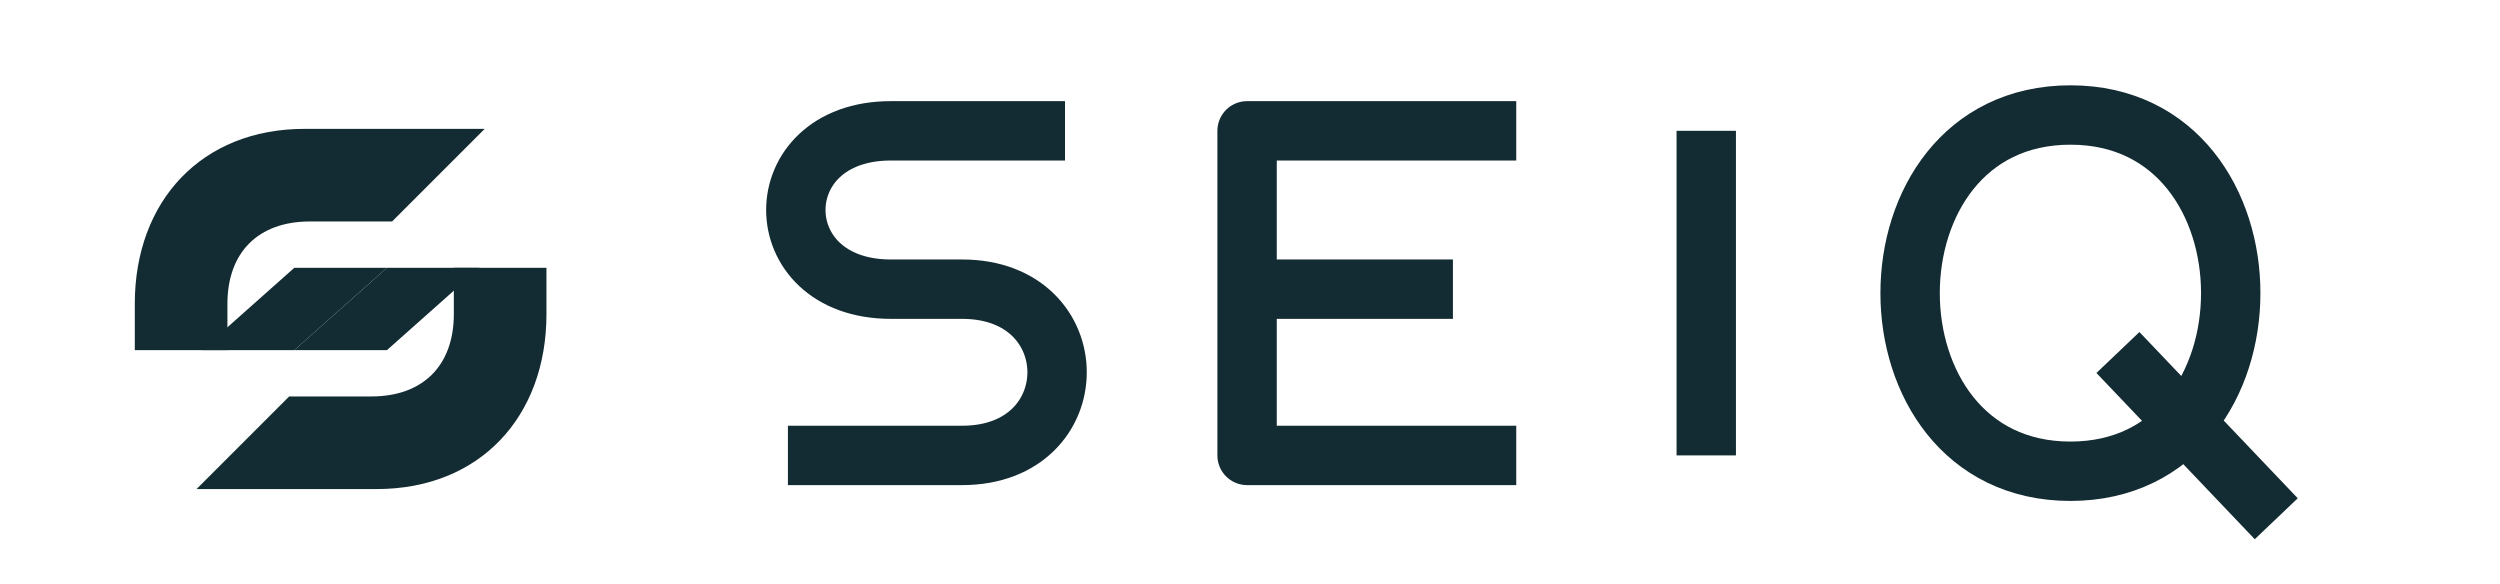
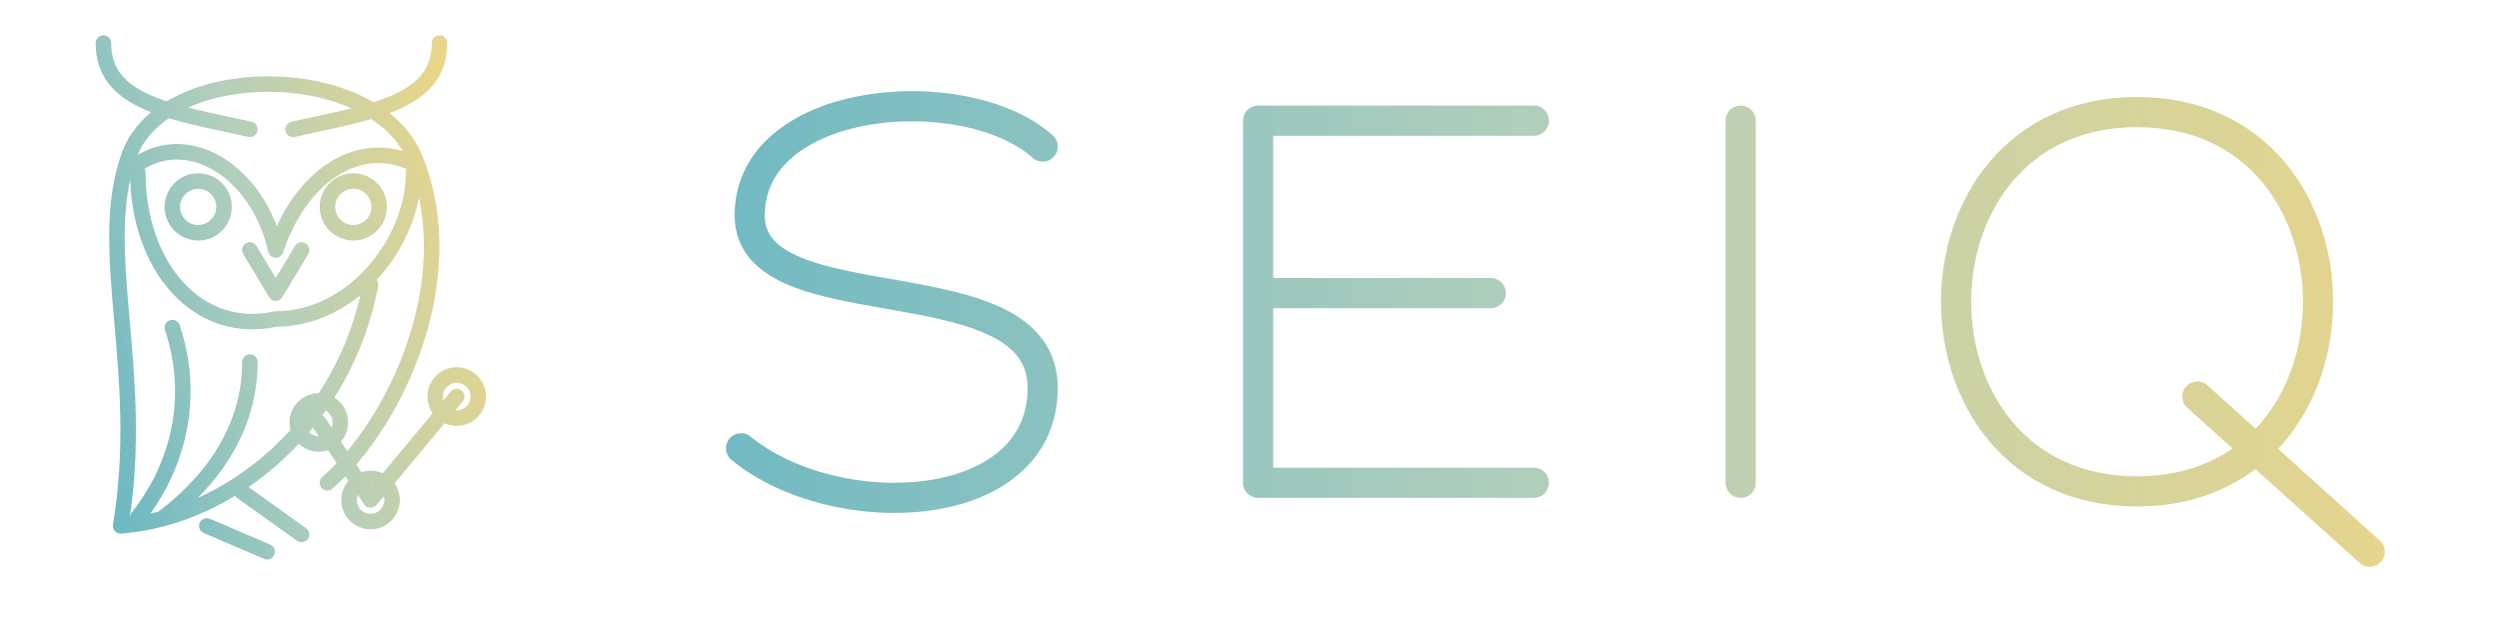
- <svg xmlns="http://www.w3.org/2000/svg" viewBox="0 0 300 70" width="600" height="140" role="img" aria-label="SEIQ SEAM / シーム">
-   <g transform="translate(10 10)">
-     <g transform="scale(0.95)" style="color:#132B32">
-       <g transform="translate(0,-4) scale(.65)">
-         <path d="M78 15H43C23 15 10 29 10 49V58H28V49C28 39 34 33 44 33H60L78 15Z" fill="currentColor" />
-         <path d="M22 85H57C77 85 90 71 90 51V42H72V51C72 61 66 67 56 67H40L22 85Z" fill="currentColor" />
-         <path d="m41 42 18 0-18 16H23Z" fill="currentColor" />
-         <path d="m59 58-18 0 18-16h18Z" fill="currentColor" />
-       </g>
-       <g transform="translate(85 0)">
-         <g fill="none" stroke="#132B32" stroke-width="7.5" stroke-linejoin="round">
-           <path d="M39 6H17C1 6 1 26 17 26H26C42 26 42 47 26 47H4" />
-           <path d="M96 6H62V47H96 M62 26H88" />
-           <path d="M120 6V47" />
-           <path d="M166 4C139 4 139 49 166 49S193 4 166 4Z" />
-           <path d="m172 34 20 21" />
-         </g>
-       </g>
-     </g>
+ <svg xmlns="http://www.w3.org/2000/svg" viewBox="0 0 290 72" role="img" aria-label="SEIQ">
+   <defs>
+     <linearGradient id="owl" x1="9" y1="38" x2="55" y2="25" gradientUnits="userSpaceOnUse">
+       <stop stop-color="#70b9c3" />
+       <stop offset=".48" stop-color="#b3cfbb" />
+       <stop offset="1" stop-color="#e8d58a" />
+     </linearGradient>
+     <linearGradient id="word" x1="0" y1="30" x2="200" y2="30" gradientUnits="userSpaceOnUse">
+       <stop stop-color="#70b9c3" />
+       <stop offset=".5" stop-color="#b3cfbb" />
+       <stop offset="1" stop-color="#e8d58a" />
+     </linearGradient>
+   </defs>
+   <g fill="none" stroke="url(#owl)" stroke-width="1.8" stroke-linecap="round" stroke-linejoin="round">
+     <path d="M12 5C12 12 20 13 29 15M51 5C51 12 43 13 34 15" />
+     <path d="M15 18C19 7 43 7 48 18C54 32 46 49 38 56" />
+     <path d="M15 18C11 29 17 43 14 61C27 60 40 49 43 33" />
+     <path d="M16 19C22 15 30 20 32 29C35 20 42 16 48 19" />
+     <path d="M16 20C16 31 23 39 32 37C41 37 48 28 48 20" />
+     <path d="M29 29L32 34L35 29" />
+     <path d="M20 38C23 47 20 55 16 60M29 42C29 51 23 57 19 60" />
+     <path d="M24 61L31 64M28 57L35 62" />
+     <path d="M37 49L43 58L53 46" />
+     <circle cx="23" cy="24" r="3" />
+     <circle cx="41" cy="24" r="3" />
+     <circle cx="37" cy="49" r="2.5" />
+     <circle cx="43" cy="58" r="2.5" />
+     <circle cx="53" cy="46" r="2.5" />
+   </g>
+   <g transform="translate(82 8)" fill="none" stroke="url(#word)" stroke-width="3.5" stroke-linecap="round" stroke-linejoin="round">
+     <path d="M39 9C30 1 5 3 5 17C5 30 39 22 39 37C39 52 15 53 4 44" />
+     <path d="M96 6H64V48H96M64 26H91" />
+     <path d="M120 6V48" />
+     <path d="M166 5C138 5 138 49 166 49S194 5 166 5ZM173 38L193 56" />
  </g>
</svg>
